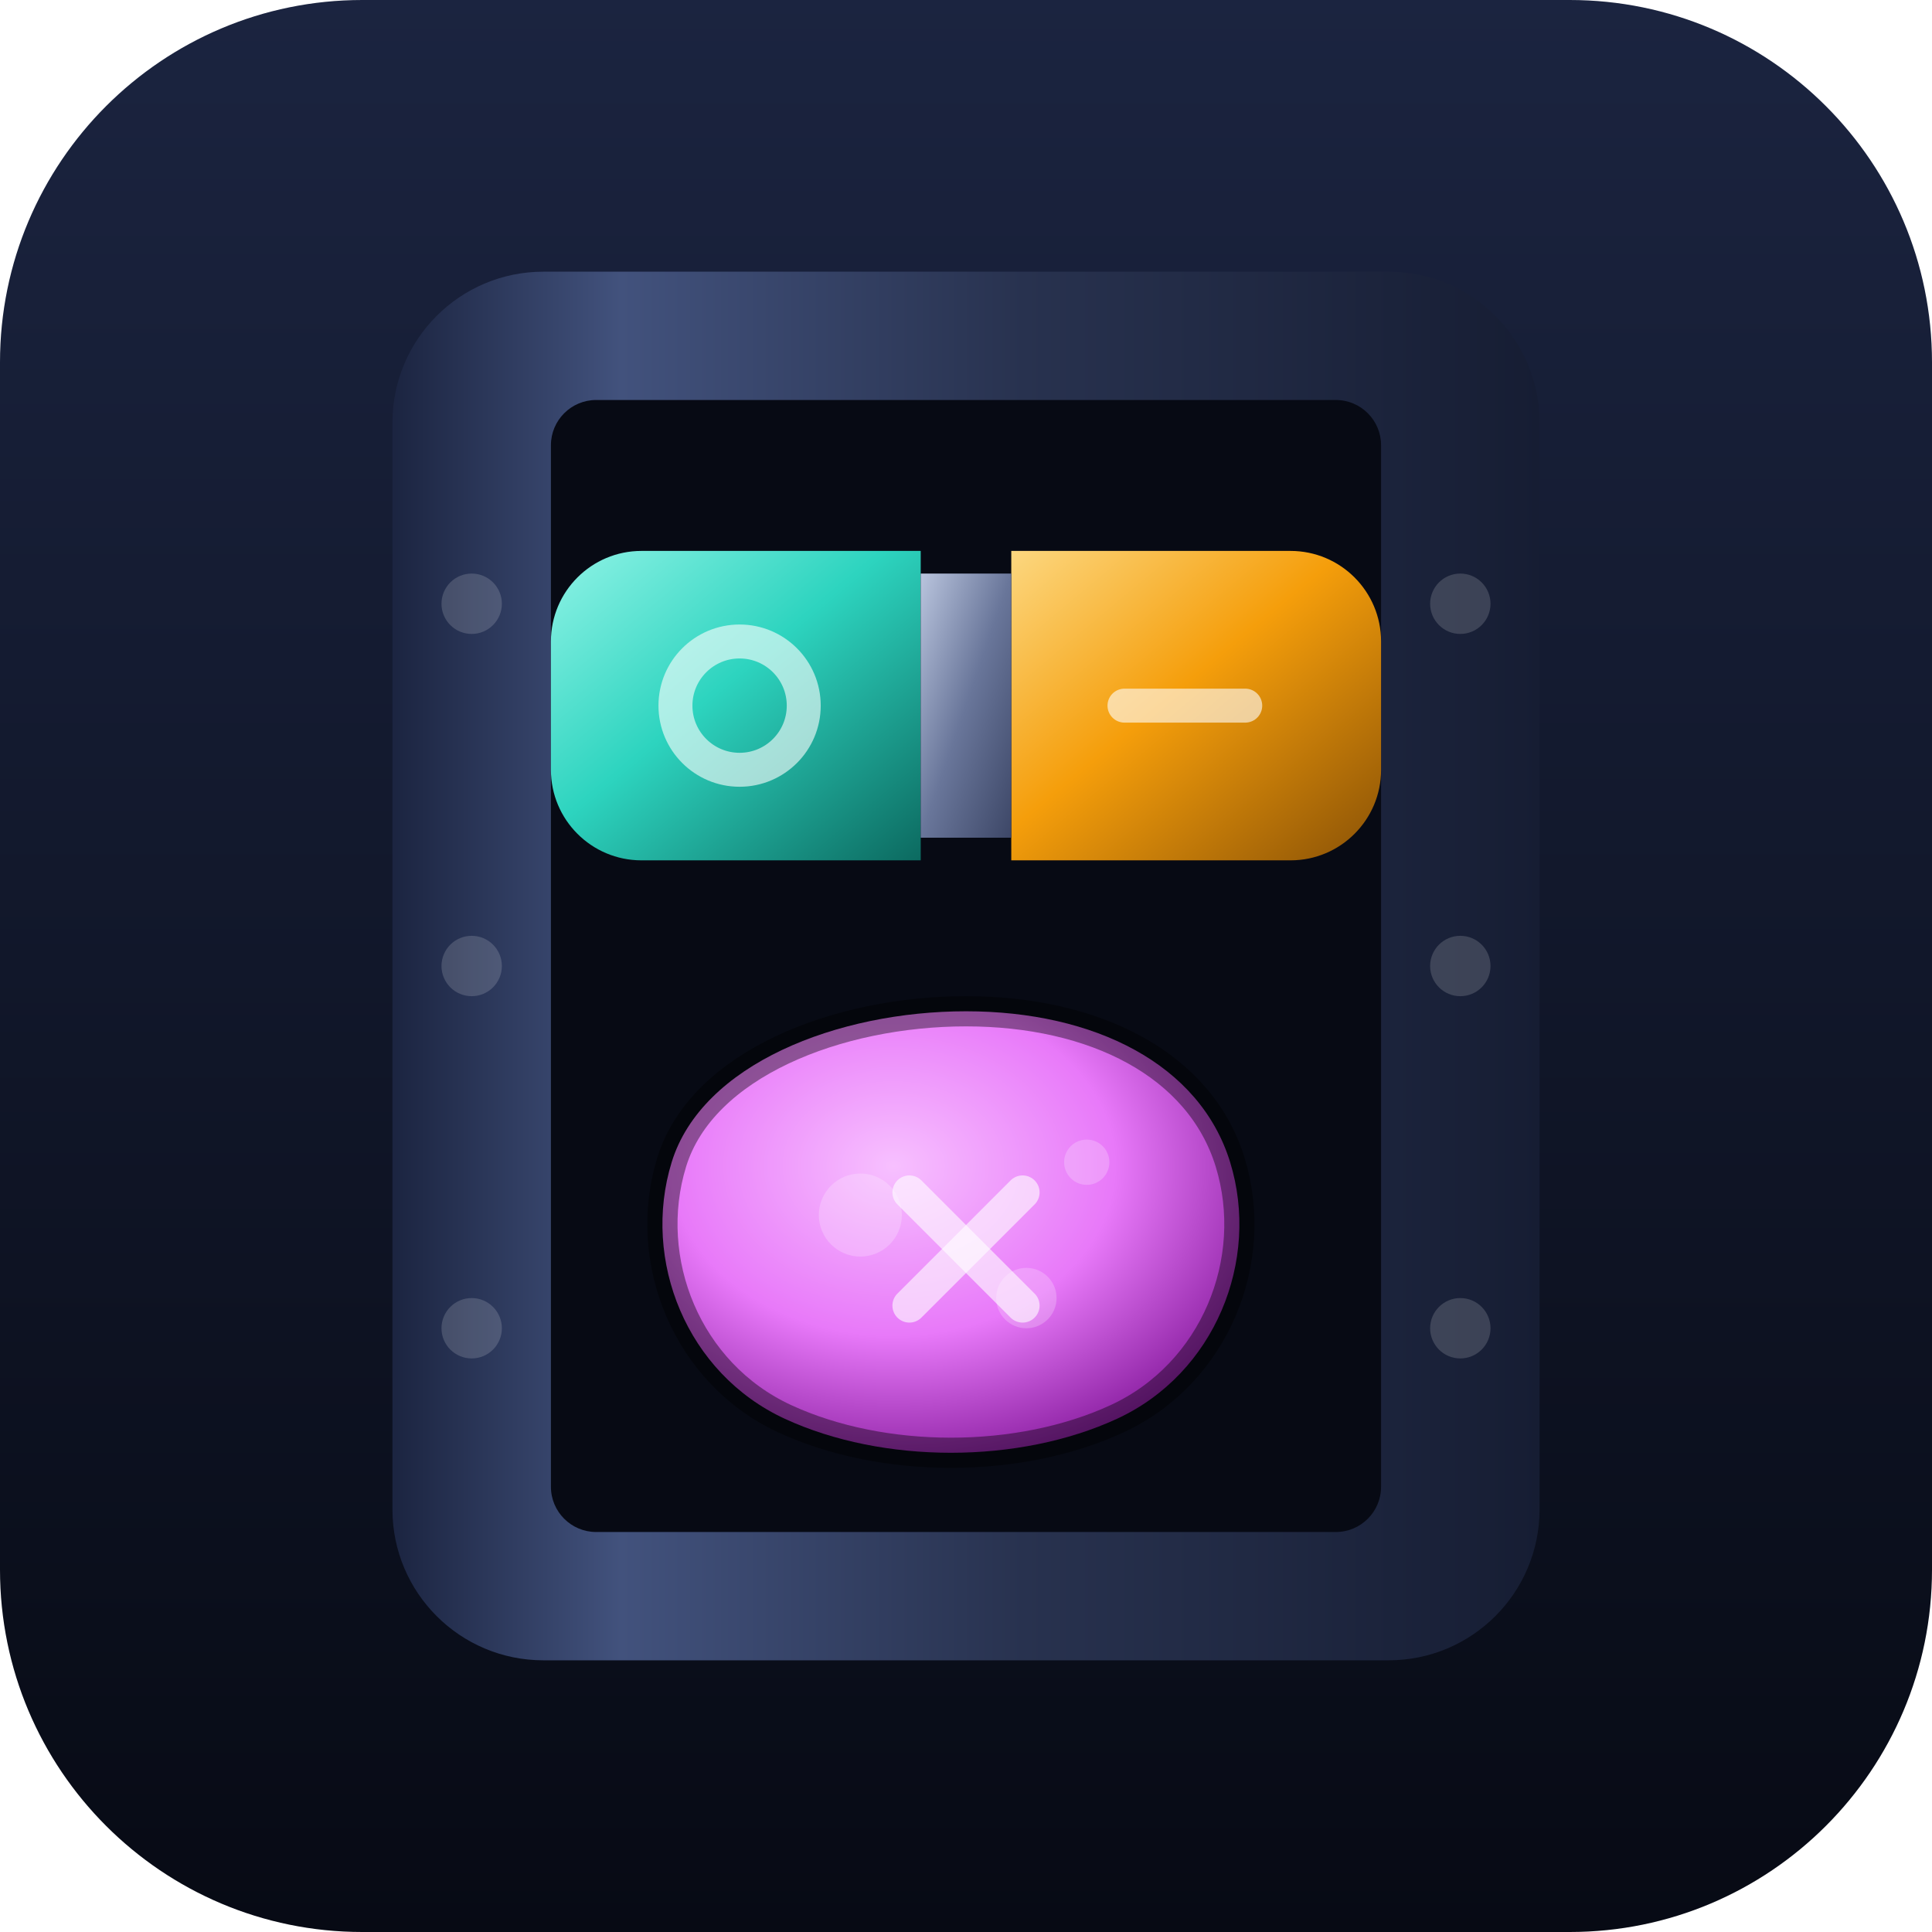
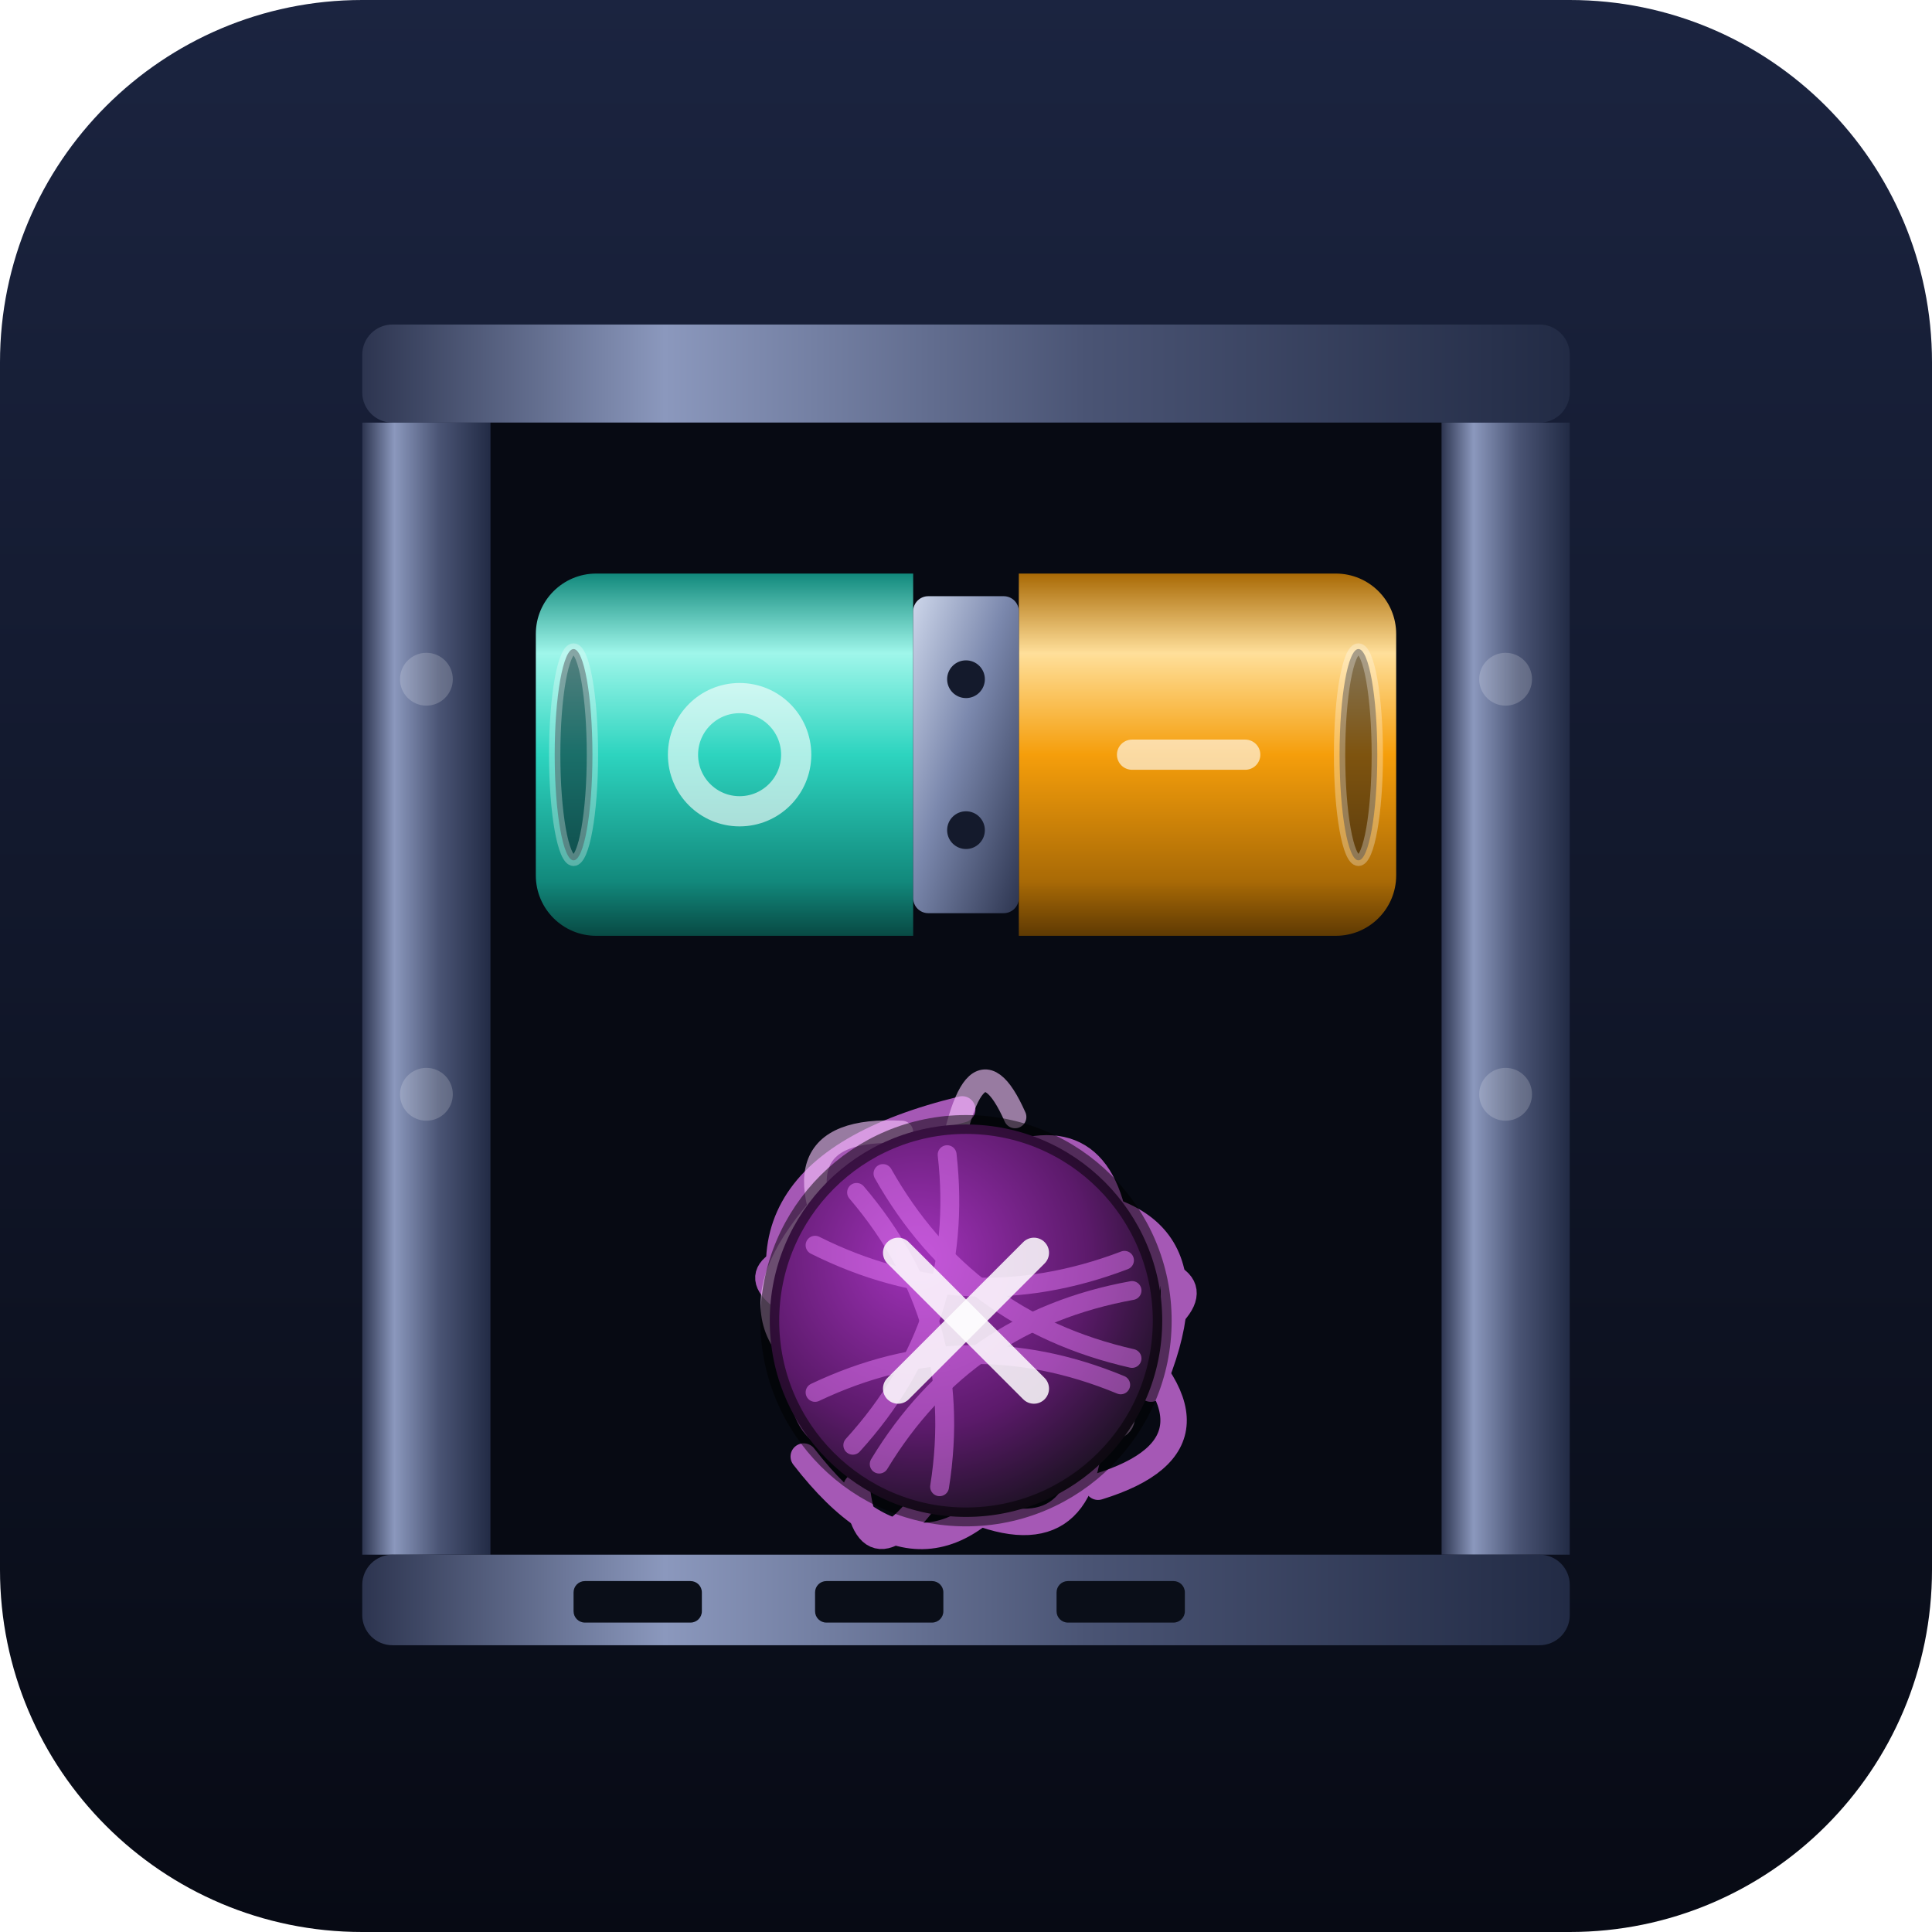
<svg xmlns="http://www.w3.org/2000/svg" viewBox="0 0 512 512" width="512" height="512">
  <defs>
    <linearGradient id="bg" x1="0" y1="0" x2="0" y2="1">
      <stop offset="0" stop-color="#1b2440" />
      <stop offset="1" stop-color="#070a14" />
    </linearGradient>
    <linearGradient id="casing" x1="0" y1="0" x2="1" y2="0">
-       <stop offset="0" stop-color="#1b2440" />
-       <stop offset="0.2" stop-color="#42527d" />
-       <stop offset="0.55" stop-color="#28324f" />
-       <stop offset="1" stop-color="#161d33" />
-     </linearGradient>
-     <linearGradient id="teal" x1="0" y1="0" x2="1" y2="1">
-       <stop offset="0" stop-color="#8ff3e6" />
-       <stop offset="0.45" stop-color="#2dd4bf" />
-       <stop offset="1" stop-color="#0c6a60" />
-     </linearGradient>
-     <linearGradient id="amber" x1="0" y1="0" x2="1" y2="1">
-       <stop offset="0" stop-color="#fcd77f" />
-       <stop offset="0.45" stop-color="#f59e0b" />
-       <stop offset="1" stop-color="#8a5206" />
+       <stop offset="0" stop-color="#2d3550" />
+       <stop offset="0.25" stop-color="#8b98bd" />
+       <stop offset="0.6" stop-color="#4a5474" />
+       <stop offset="1" stop-color="#222b45" />
    </linearGradient>
    <linearGradient id="collar" x1="0" y1="0" x2="1" y2="1">
-       <stop offset="0" stop-color="#b9c4dd" />
-       <stop offset="0.5" stop-color="#69769a" />
-       <stop offset="1" stop-color="#3d4767" />
+       <stop offset="0" stop-color="#cdd6ea" />
+       <stop offset="0.45" stop-color="#7b88ad" />
+       <stop offset="1" stop-color="#2d3550" />
    </linearGradient>
-     <radialGradient id="grime" cx="0.4" cy="0.35" r="0.7">
-       <stop offset="0" stop-color="#f7c0ff" />
-       <stop offset="0.55" stop-color="#e879f9" />
-       <stop offset="1" stop-color="#8a1fa1" />
+     <linearGradient id="teal" x1="0" y1="0" x2="0" y2="1">
+       <stop offset="0" stop-color="#12897c" />
+       <stop offset="0.22" stop-color="#9ff6ea" />
+       <stop offset="0.5" stop-color="#2dd4bf" />
+       <stop offset="0.85" stop-color="#12897c" />
+       <stop offset="1" stop-color="#084a44" />
+     </linearGradient>
+     <linearGradient id="amber" x1="0" y1="0" x2="0" y2="1">
+       <stop offset="0" stop-color="#a96a06" />
+       <stop offset="0.22" stop-color="#ffdf9a" />
+       <stop offset="0.5" stop-color="#f59e0b" />
+       <stop offset="0.85" stop-color="#a96a06" />
+       <stop offset="1" stop-color="#5f3a03" />
+     </linearGradient>
+     <radialGradient id="core" cx="0.38" cy="0.34" r="0.72">
+       <stop offset="0" stop-color="#a132ba" />
+       <stop offset="0.6" stop-color="#5c1a6b" />
+       <stop offset="1" stop-color="#16111c" />
    </radialGradient>
  </defs>
  <rect width="512" height="512" rx="96" fill="url(#bg)" />
-   <rect x="104" y="72" width="304" height="368" rx="40" fill="url(#casing)" />
-   <rect x="146" y="106" width="220" height="300" rx="12" fill="#070a14" />
-   <g fill="rgba(255,255,255,0.16)">
-     <circle cx="125" cy="160" r="8" />
-     <circle cx="125" cy="256" r="8" />
-     <circle cx="125" cy="352" r="8" />
-     <circle cx="387" cy="160" r="8" />
-     <circle cx="387" cy="256" r="8" />
-     <circle cx="387" cy="352" r="8" />
+   <rect x="96" y="86" width="320" height="26" rx="8" fill="url(#casing)" />
+   <rect x="96" y="112" width="34" height="300" fill="url(#casing)" />
+   <rect x="382" y="112" width="34" height="300" fill="url(#casing)" />
+   <rect x="130" y="112" width="252" height="300" fill="#070a13" />
+   <rect x="96" y="412" width="320" height="24" rx="8" fill="url(#casing)" />
+   <g fill="#0a0e18">
+     <rect x="152" y="419" width="34" height="11" rx="3" />
+     <rect x="216" y="419" width="34" height="11" rx="3" />
+     <rect x="280" y="419" width="34" height="11" rx="3" />
+   </g>
+   <g fill="rgba(255,255,255,0.18)">
+     <circle cx="113" cy="180" r="7" />
+     <circle cx="113" cy="290" r="7" />
+     <circle cx="399" cy="180" r="7" />
+     <circle cx="399" cy="290" r="7" />
  </g>
  <g>
-     <path d="M170 146 h74 v82 h-74 a24 24 0 0 1 -24 -24 v-34 a24 24 0 0 1 24 -24 z" fill="url(#teal)" />
-     <path d="M268 146 h74 a24 24 0 0 1 24 24 v34 a24 24 0 0 1 -24 24 h-74 z" fill="url(#amber)" />
-     <rect x="244" y="152" width="24" height="70" fill="url(#collar)" />
-     <circle cx="196" cy="187" r="17" fill="none" stroke="rgba(255,255,255,0.6)" stroke-width="9" />
-     <path d="M298 187 h32" stroke="rgba(255,255,255,0.6)" stroke-width="9" stroke-linecap="round" />
+     <path d="M158 152 h84 v96 h-84 a16 16 0 0 1 -16 -16 v-64 a16 16 0 0 1 16 -16 z" fill="url(#teal)" />
+     <path d="M270 152 h84 a16 16 0 0 1 16 16 v64 a16 16 0 0 1 -16 16 h-84 z" fill="url(#amber)" />
+     <rect x="242" y="158" width="28" height="84" rx="4" fill="url(#collar)" />
+     <circle cx="256" cy="180" r="5" fill="#141a2c" />
+     <circle cx="256" cy="220" r="5" fill="#141a2c" />
+     <ellipse cx="152" cy="200" rx="5" ry="28" fill="rgba(8,11,20,0.5)" stroke="rgba(255,255,255,0.3)" stroke-width="3" />
+     <ellipse cx="360" cy="200" rx="5" ry="28" fill="rgba(8,11,20,0.5)" stroke="rgba(255,255,255,0.3)" stroke-width="3" />
+     <circle cx="196" cy="200" r="15" fill="none" stroke="rgba(255,255,255,0.62)" stroke-width="8" />
+     <path d="M300 200 h30" stroke="rgba(255,255,255,0.62)" stroke-width="8" stroke-linecap="round" />
  </g>
-   <g>
-     <path d="M256 268 c34 0 62 14 70 40 c8 26 -4 56 -30 68 c-26 12 -62 12 -88 0 c-26 -12 -38 -42 -30 -68 c8 -26 44 -40 78 -40 z" fill="url(#grime)" stroke="rgba(0,0,0,0.4)" stroke-width="8" />
-     <g fill="rgba(255,255,255,0.22)">
-       <circle cx="228" cy="322" r="11" />
-       <circle cx="272" cy="344" r="8" />
-       <circle cx="288" cy="308" r="6" />
+   <g stroke-linecap="round" fill="none">
+     <g stroke="#e879f9" stroke-width="7" opacity="0.7">
+       <path d="M289 377 Q288 414 255 399" />
+       <path d="M275 382 Q247 430 213 386" />
+       <path d="M249 392 Q230 421 227 394" />
+       <path d="M237 382 Q207 387 214 356" />
+       <path d="M216 365 Q185 311 255 294" />
+       <path d="M219 350 Q191 338 214 332" />
+       <path d="M223 323 Q241 290 277 313" />
+       <path d="M237 318 Q279 283 304 341" />
+       <path d="M263 308 Q292 295 296 328" />
+       <path d="M275 318 Q326 319 305 368" />
+       <path d="M296 335 Q326 338 305 353" />
+       <path d="M293 350 Q330 382 291 394" />
    </g>
-     <g stroke="rgba(255,255,255,0.6)" stroke-width="9" stroke-linecap="round">
-       <path d="M241 316 l30 30" />
-       <path d="M271 316 l-30 30" />
+     <g stroke="#f9c7ff" stroke-width="6" opacity="0.6">
+       <path d="M286 361 Q309 381 287 379" />
+       <path d="M262 382 Q214 402 211 343" />
+       <path d="M231 371 Q185 355 219 318" />
+       <path d="M226 339 Q201 298 239 300" />
+       <path d="M250 318 Q257 269 269 296" />
+       <path d="M281 329 Q317 360 271 390" />
+     </g>
+     <circle cx="256" cy="350" r="52" fill="url(#core)" stroke="rgba(0,0,0,0.5)" stroke-width="5" />
+     <g stroke="#e879f9" stroke-width="5" opacity="0.5">
+       <path d="M297 367 Q256 350 216 369" />
+       <path d="M226 383 Q256 350 251 306" />
+       <path d="M234 311 Q256 350 300 360" />
+       <path d="M300 342 Q256 350 233 388" />
+       <path d="M249 394 Q256 350 227 316" />
+       <path d="M216 330 Q256 350 298 334" />
+     </g>
+     <g stroke="rgba(255,255,255,0.85)" stroke-width="8">
+       <path d="M238 332 l36 36" />
+       <path d="M274 332 l-36 36" />
    </g>
  </g>
</svg>
